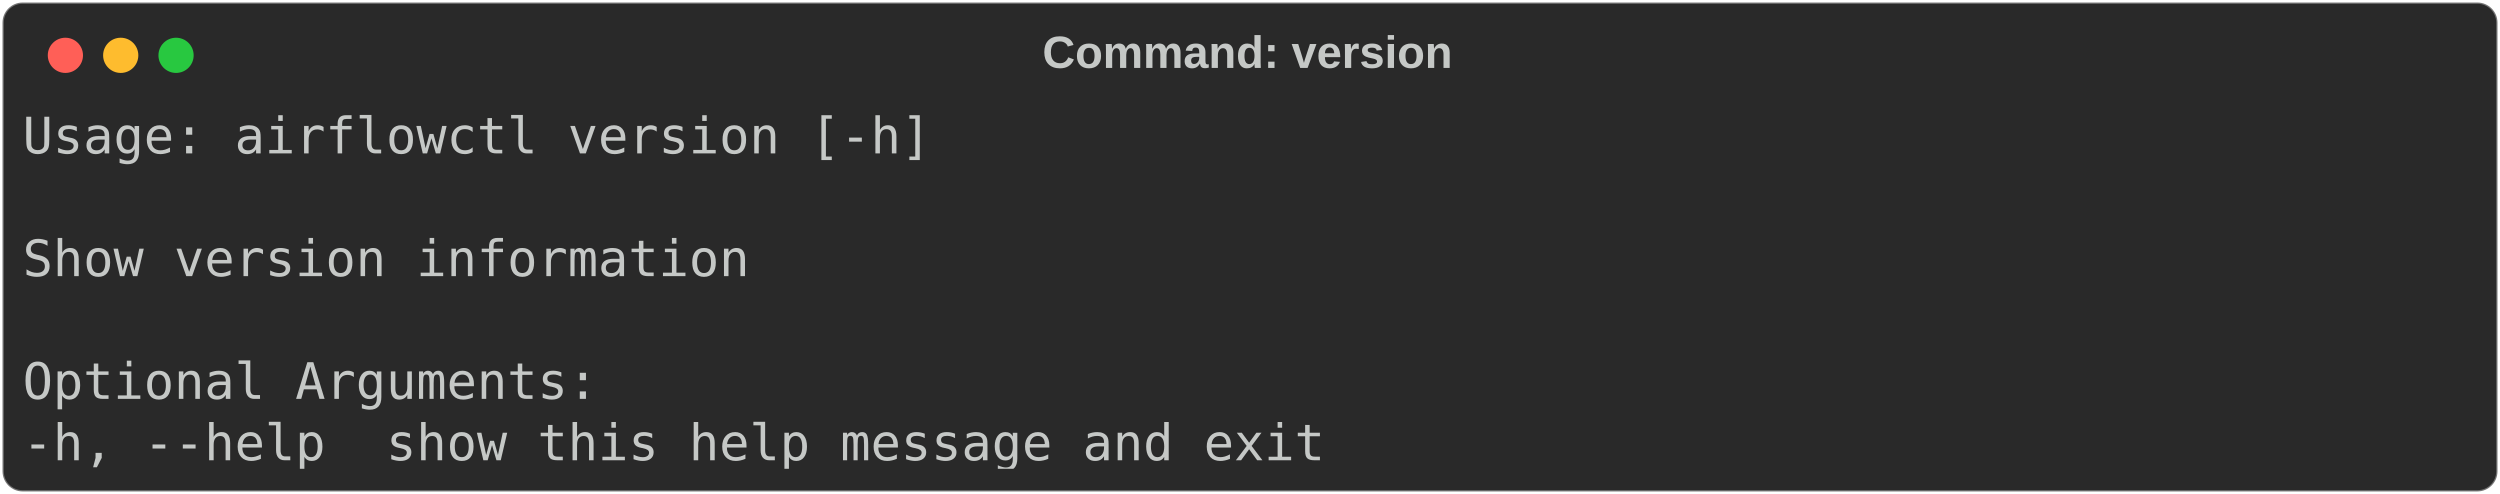
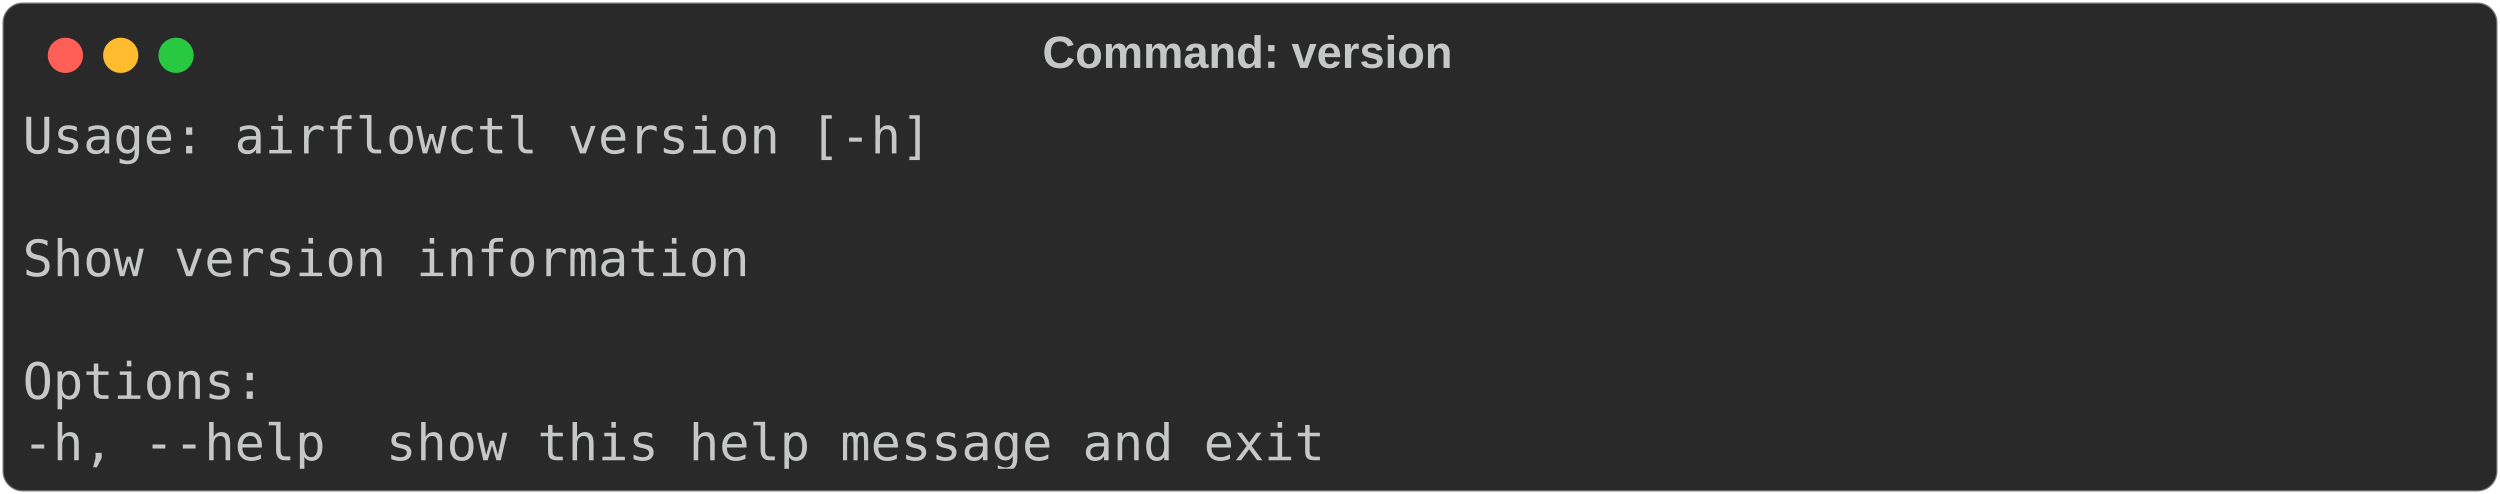
<svg xmlns="http://www.w3.org/2000/svg" class="rich-terminal" viewBox="0 0 994 196.4">
  <style>

    @font-face {
        font-family: "Fira Code";
        src: local("FiraCode-Regular"),
                url("https://cdnjs.cloudflare.com/ajax/libs/firacode/6.2.0/woff2/FiraCode-Regular.woff2") format("woff2"),
                url("https://cdnjs.cloudflare.com/ajax/libs/firacode/6.2.0/woff/FiraCode-Regular.woff") format("woff");
        font-style: normal;
        font-weight: 400;
    }
    @font-face {
        font-family: "Fira Code";
        src: local("FiraCode-Bold"),
                url("https://cdnjs.cloudflare.com/ajax/libs/firacode/6.2.0/woff2/FiraCode-Bold.woff2") format("woff2"),
                url("https://cdnjs.cloudflare.com/ajax/libs/firacode/6.2.0/woff/FiraCode-Bold.woff") format("woff");
        font-style: bold;
        font-weight: 700;
    }

-     .terminal-2624149572-matrix {
+     .terminal-2995541012-matrix {
        font-family: Fira Code, monospace;
        font-size: 20px;
        line-height: 24.4px;
        font-variant-east-asian: full-width;
    }

-     .terminal-2624149572-title {
+     .terminal-2995541012-title {
        font-size: 18px;
        font-weight: bold;
        font-family: arial;
    }

-     .terminal-2624149572-r1 { fill: #c5c8c6 }
+     .terminal-2995541012-r1 { fill: #c5c8c6 }
    </style>
  <defs>
-     <clipPath id="terminal-2624149572-clip-terminal">
+     <clipPath id="terminal-2995541012-clip-terminal">
      <rect x="0" y="0" width="975.0" height="145.4" />
    </clipPath>
-     <clipPath id="terminal-2624149572-line-0">
+     <clipPath id="terminal-2995541012-line-0">
      <rect x="0" y="1.5" width="976" height="24.65" />
    </clipPath>
-     <clipPath id="terminal-2624149572-line-1">
+     <clipPath id="terminal-2995541012-line-1">
      <rect x="0" y="25.9" width="976" height="24.65" />
    </clipPath>
-     <clipPath id="terminal-2624149572-line-2">
+     <clipPath id="terminal-2995541012-line-2">
      <rect x="0" y="50.3" width="976" height="24.65" />
    </clipPath>
-     <clipPath id="terminal-2624149572-line-3">
+     <clipPath id="terminal-2995541012-line-3">
      <rect x="0" y="74.7" width="976" height="24.65" />
    </clipPath>
-     <clipPath id="terminal-2624149572-line-4">
+     <clipPath id="terminal-2995541012-line-4">
      <rect x="0" y="99.1" width="976" height="24.65" />
    </clipPath>
  </defs>
  <rect fill="#292929" stroke="rgba(255,255,255,0.35)" stroke-width="1" x="1" y="1" width="992" height="194.4" rx="8" />
-   <text class="terminal-2624149572-title" fill="#c5c8c6" text-anchor="middle" x="496" y="27">Command: version</text>
+   <text class="terminal-2995541012-title" fill="#c5c8c6" text-anchor="middle" x="496" y="27">Command: version</text>
  <g transform="translate(26,22)">
    <circle cx="0" cy="0" r="7" fill="#ff5f57" />
    <circle cx="22" cy="0" r="7" fill="#febc2e" />
    <circle cx="44" cy="0" r="7" fill="#28c840" />
  </g>
-   <g transform="translate(9, 41)" clip-path="url(#terminal-2624149572-clip-terminal)">
-     <g class="terminal-2624149572-matrix">
-       <text class="terminal-2624149572-r1" x="0" y="20" textLength="366" clip-path="url(#terminal-2624149572-line-0)">Usage: airflowctl version [-h]</text>
-       <text class="terminal-2624149572-r1" x="976" y="20" textLength="12.2" clip-path="url(#terminal-2624149572-line-0)">
+   <g transform="translate(9, 41)" clip-path="url(#terminal-2995541012-clip-terminal)">
+     <g class="terminal-2995541012-matrix">
+       <text class="terminal-2995541012-r1" x="0" y="20" textLength="366" clip-path="url(#terminal-2995541012-line-0)">Usage: airflowctl version [-h]</text>
+       <text class="terminal-2995541012-r1" x="976" y="20" textLength="12.2" clip-path="url(#terminal-2995541012-line-0)">
</text>
-       <text class="terminal-2624149572-r1" x="976" y="44.4" textLength="12.2" clip-path="url(#terminal-2624149572-line-1)">
+       <text class="terminal-2995541012-r1" x="976" y="44.4" textLength="12.2" clip-path="url(#terminal-2995541012-line-1)">
</text>
-       <text class="terminal-2624149572-r1" x="0" y="68.8" textLength="292.8" clip-path="url(#terminal-2624149572-line-2)">Show version information</text>
-       <text class="terminal-2624149572-r1" x="976" y="68.8" textLength="12.2" clip-path="url(#terminal-2624149572-line-2)">
+       <text class="terminal-2995541012-r1" x="0" y="68.8" textLength="292.8" clip-path="url(#terminal-2995541012-line-2)">Show version information</text>
+       <text class="terminal-2995541012-r1" x="976" y="68.8" textLength="12.2" clip-path="url(#terminal-2995541012-line-2)">
</text>
-       <text class="terminal-2624149572-r1" x="976" y="93.2" textLength="12.2" clip-path="url(#terminal-2624149572-line-3)">
+       <text class="terminal-2995541012-r1" x="976" y="93.2" textLength="12.2" clip-path="url(#terminal-2995541012-line-3)">
</text>
-       <text class="terminal-2624149572-r1" x="0" y="117.6" textLength="231.8" clip-path="url(#terminal-2624149572-line-4)">Optional Arguments:</text>
-       <text class="terminal-2624149572-r1" x="976" y="117.6" textLength="12.2" clip-path="url(#terminal-2624149572-line-4)">
+       <text class="terminal-2995541012-r1" x="0" y="117.6" textLength="97.6" clip-path="url(#terminal-2995541012-line-4)">Options:</text>
+       <text class="terminal-2995541012-r1" x="976" y="117.6" textLength="12.2" clip-path="url(#terminal-2995541012-line-4)">
</text>
-       <text class="terminal-2624149572-r1" x="0" y="142" textLength="549" clip-path="url(#terminal-2624149572-line-5)">  -h, --help  show this help message and exit</text>
-       <text class="terminal-2624149572-r1" x="976" y="142" textLength="12.2" clip-path="url(#terminal-2624149572-line-5)">
+       <text class="terminal-2995541012-r1" x="0" y="142" textLength="549" clip-path="url(#terminal-2995541012-line-5)">  -h, --help  show this help message and exit</text>
+       <text class="terminal-2995541012-r1" x="976" y="142" textLength="12.2" clip-path="url(#terminal-2995541012-line-5)">
</text>
    </g>
  </g>
</svg>
